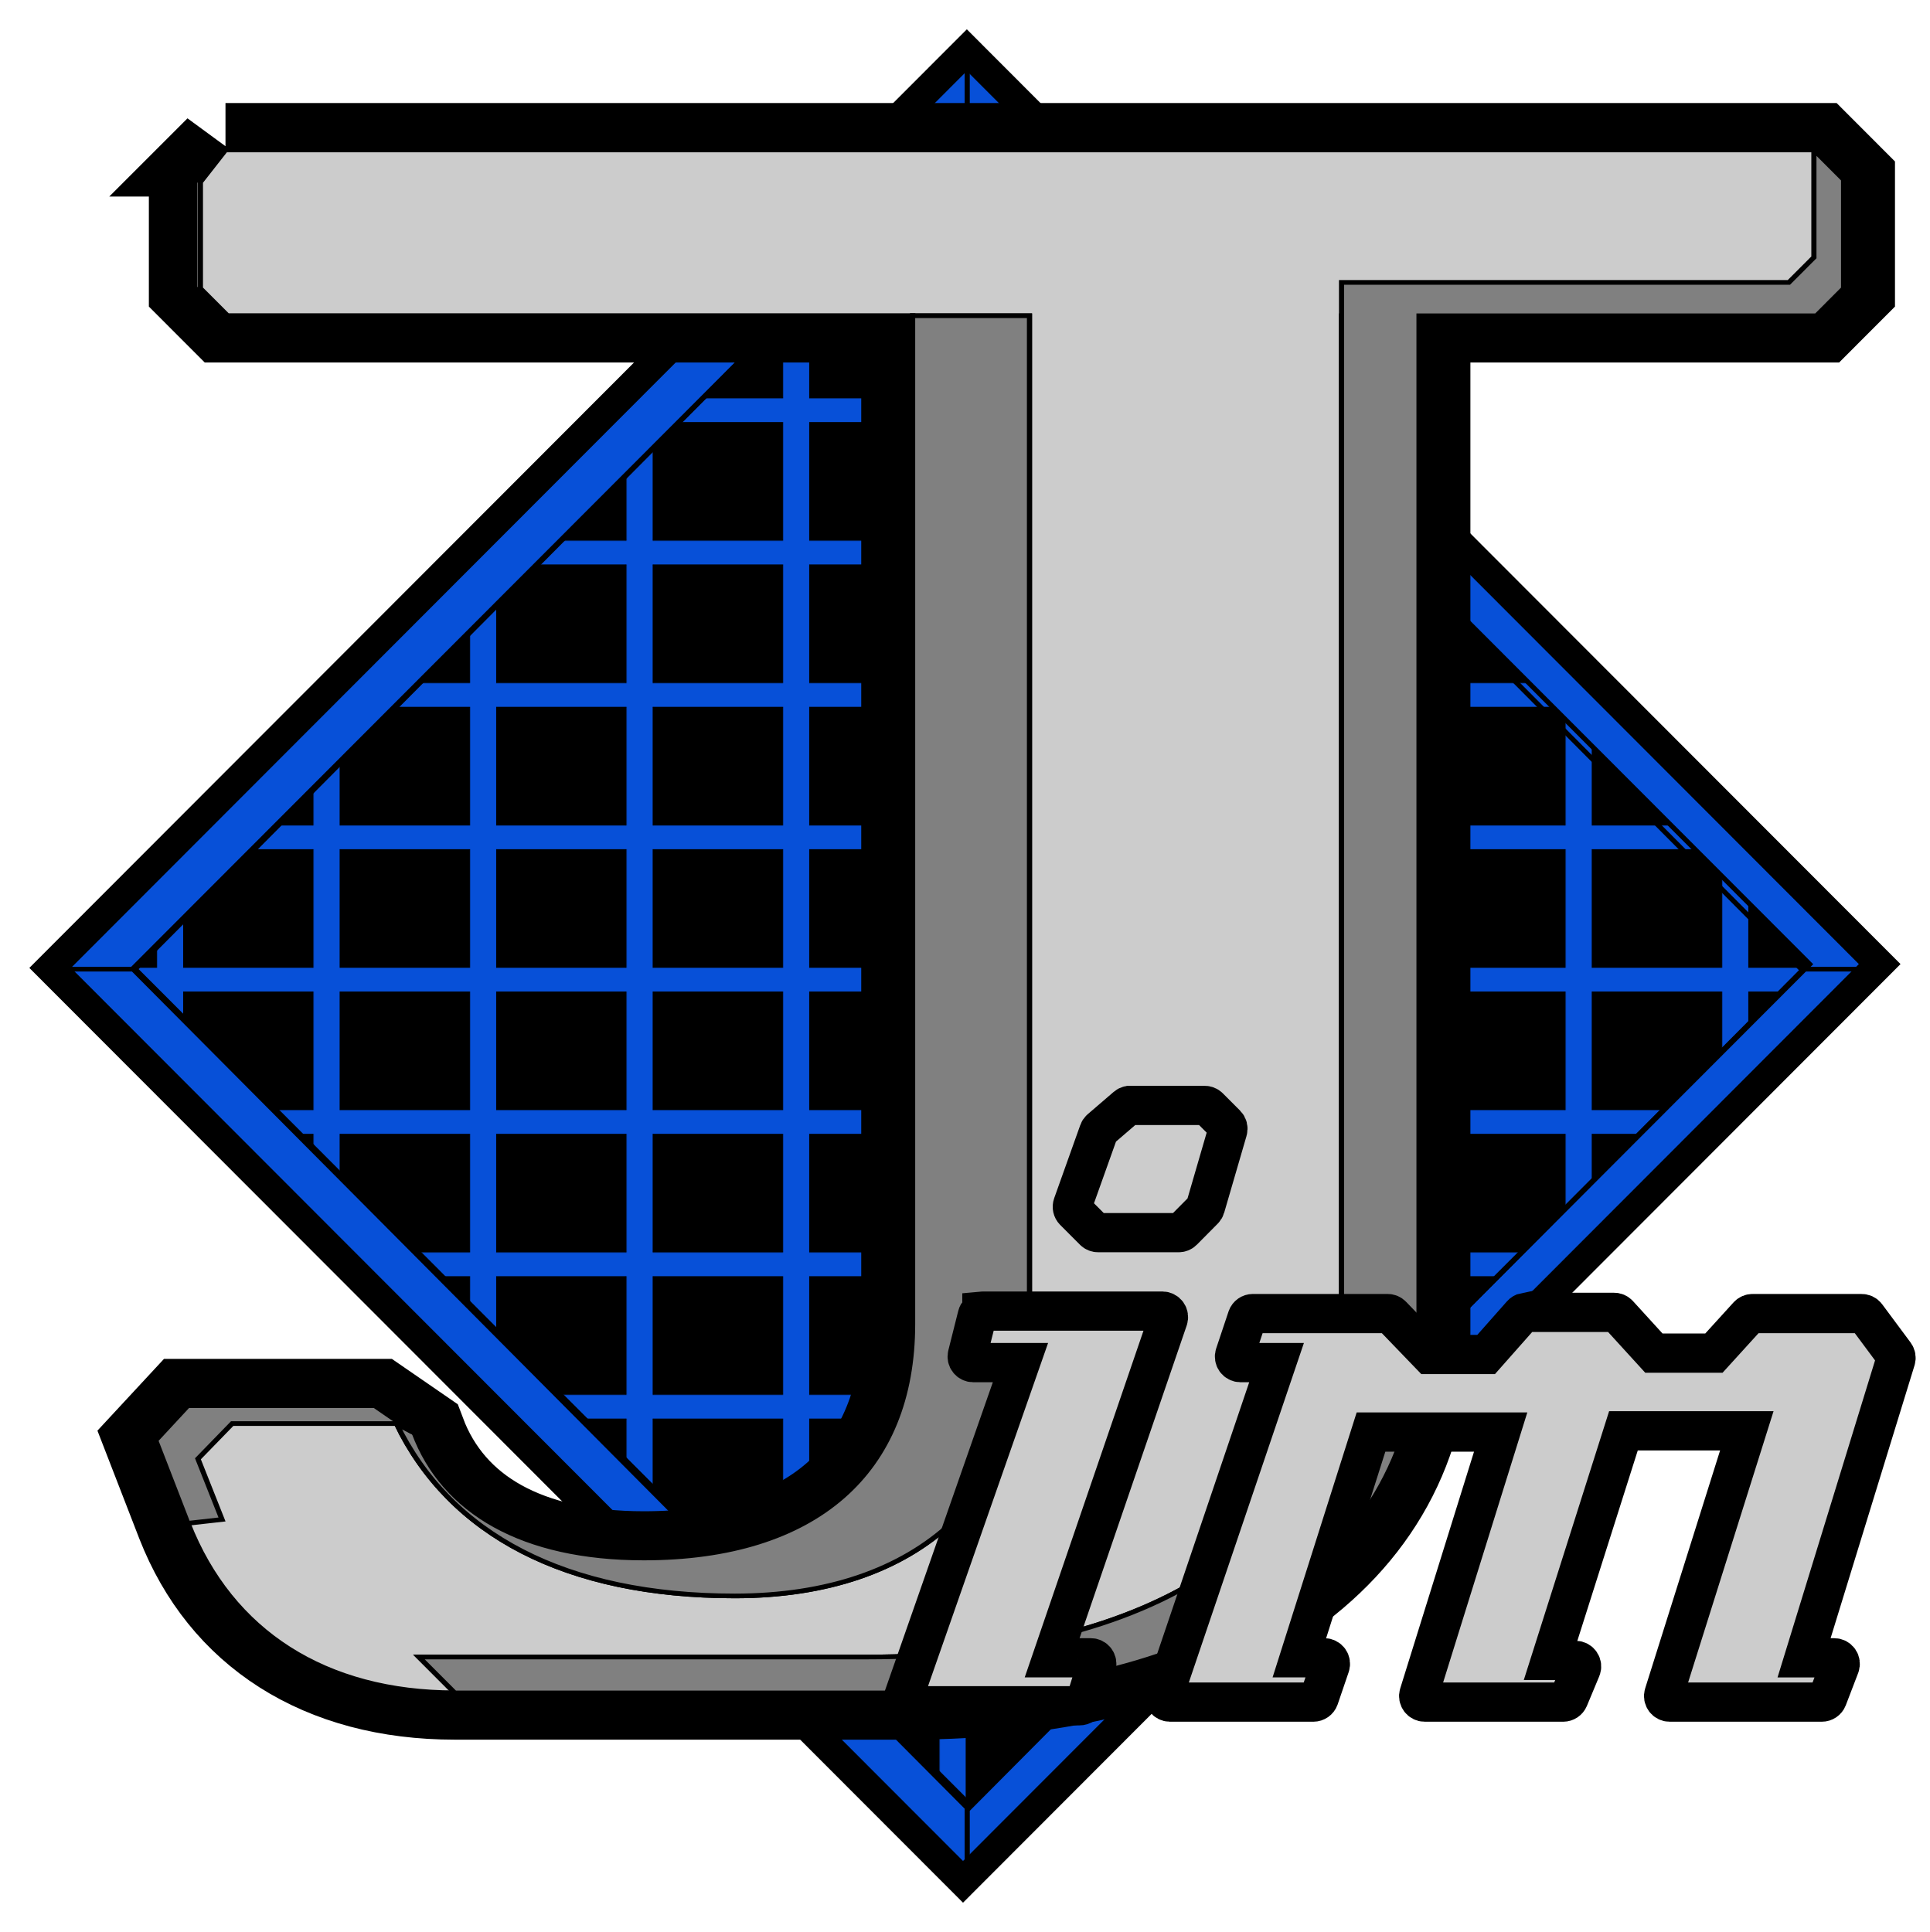
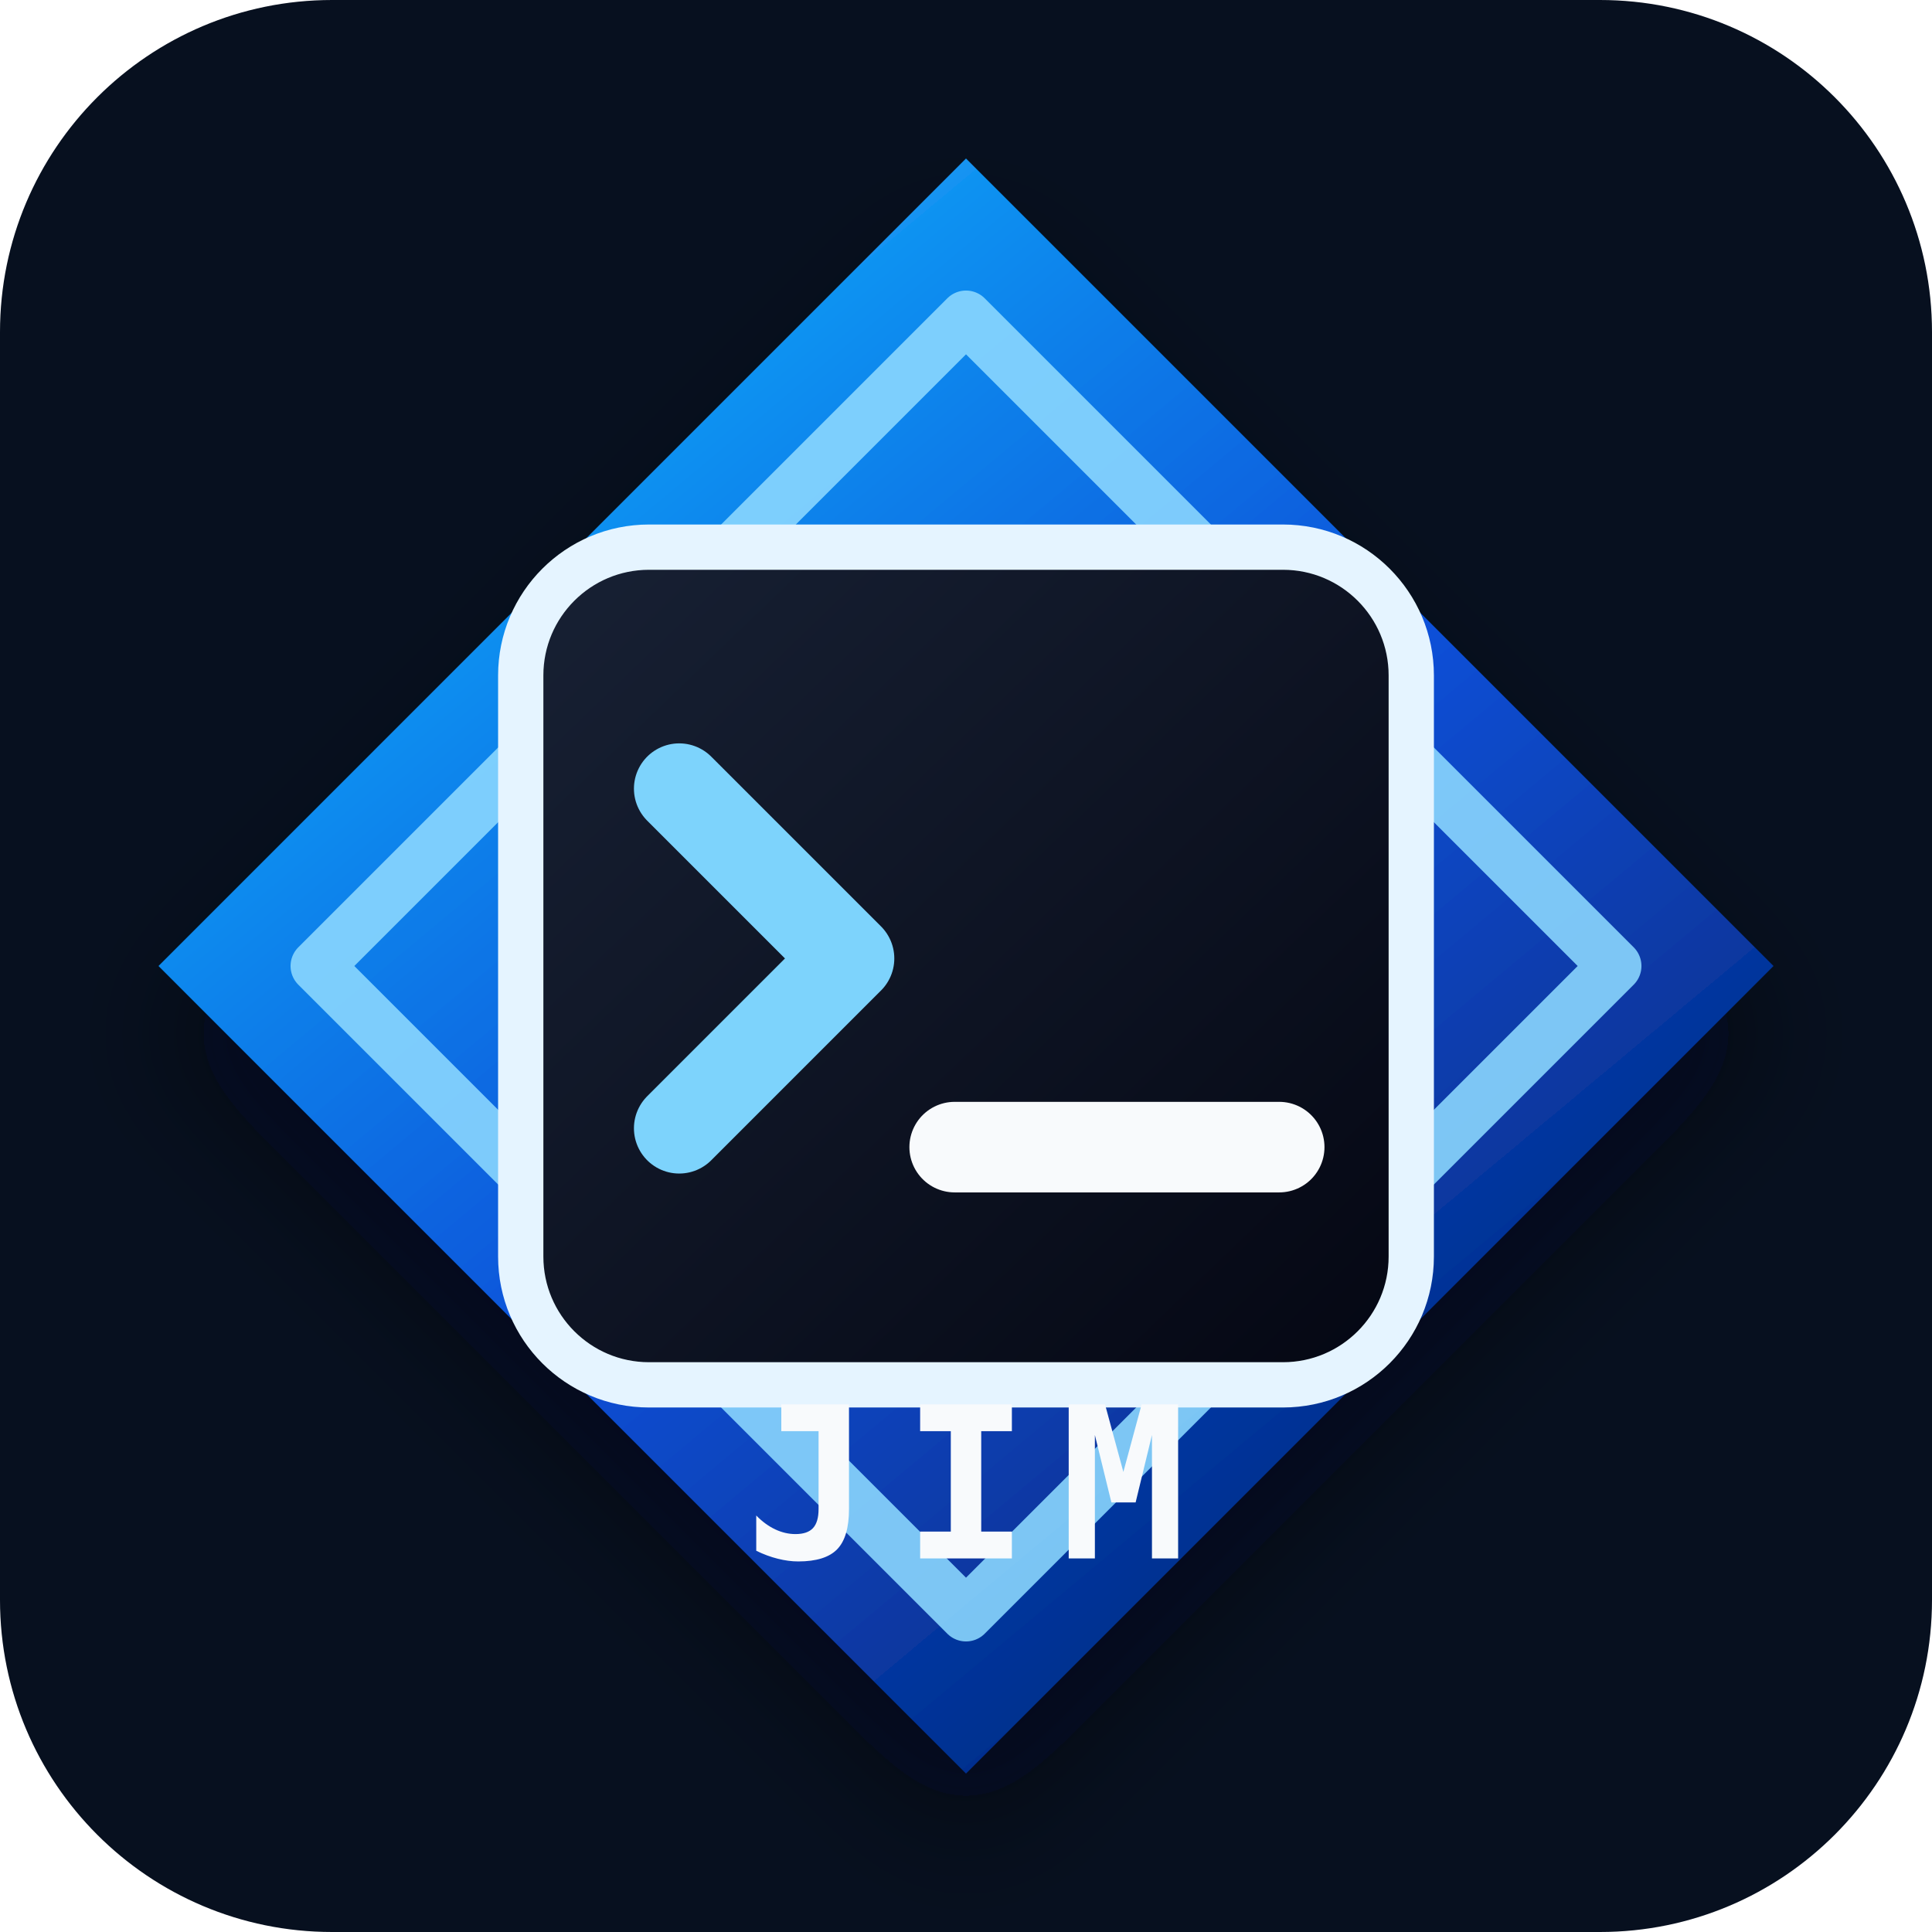
- <svg xmlns="http://www.w3.org/2000/svg" xmlns:xlink="http://www.w3.org/1999/xlink" width="544.17" height="544.864" version="1.1" id="svg1">
-   <defs id="defs1">
-     <pattern xlink:href="#invert grid" preserveAspectRatio="xMidYMid" id="pattern172" patternTransform="scale(2.4)" x="0" y="0" />
-     <pattern patternUnits="userSpaceOnUse" width="12" height="12" preserveAspectRatio="xMidYMid" id="invert grid" x="0" y="0" style="fill:#000000">
-       <rect style="stroke:none;paint-order:markers fill stroke" id="rect2-0" width="10" height="10" x="0" y="0" />
-     </pattern>
-     <clipPath clipPathUnits="userSpaceOnUse" id="clipPath139">
-       <rect style="fill:#000000;stroke:#000000;stroke-width:0;stroke-linejoin:bevel;paint-order:stroke markers fill;stop-color:#000000" id="rect5-4" width="20" height="200" x="530" y="595" />
-     </clipPath>
-     <clipPath clipPathUnits="userSpaceOnUse" id="clipPath138">
-       <path id="path138" style="stroke-width:0.1;stroke-linecap:square;paint-order:markers fill stroke;stop-color:#000000" d="m 1736.615,-745.573 h 1589.476 v 72.467 H 1736.615 Z" />
-     </clipPath>
-     <clipPath clipPathUnits="userSpaceOnUse" id="clipPath131">
-       <rect style="fill:#ff0000;stroke:none;stroke-width:3;stroke-linecap:square;stroke-linejoin:miter;paint-order:stroke markers fill;stop-color:#000000" id="rect131" width="78" height="45.033" x="763.613" y="452.824" />
-     </clipPath>
-     <clipPath clipPathUnits="userSpaceOnUse" id="clipPath122">
-       <rect style="fill:#000000;stroke:none;stroke-width:1;stroke-linecap:butt;stroke-linejoin:bevel;paint-order:stroke markers fill;stop-color:#000000" id="rect122" width="46.192" height="80.007" x="75" y="399.997" />
-     </clipPath>
-     <clipPath clipPathUnits="userSpaceOnUse" id="clipPath121">
-       <rect style="fill:#ff0000;stroke:none;stroke-width:3;stroke-linecap:square;stroke-linejoin:miter;paint-order:stroke markers fill;stop-color:#000000" id="rect121" width="78" height="45.033" x="763.613" y="452.824" />
-     </clipPath>
-     <clipPath clipPathUnits="userSpaceOnUse" id="clipPath115">
-       <path id="path115" style="stroke-width:0.1;stroke-linecap:square;paint-order:markers fill stroke;stop-color:#000000" d="m 1691.199,-792.32 h 1634.892 v 92.828 H 1691.199 Z" />
-     </clipPath>
-     <clipPath clipPathUnits="userSpaceOnUse" id="clipPath51">
-       <path id="path51" style="stroke-width:0.1;stroke-linecap:square;paint-order:markers fill stroke;stop-color:#000000" d="m 1806.499,-753.523 h 1637.265 v 66.905 H 1806.499 Z" />
-     </clipPath>
-     <clipPath clipPathUnits="userSpaceOnUse" id="clipPath105">
-       <path id="path105" style="stroke-width:0.1;stroke-linecap:square;paint-order:markers fill stroke;stop-color:#000000" d="m 1691.199,-792.32 h 1634.892 v 92.828 H 1691.199 Z" />
-     </clipPath>
-     <linearGradient id="linearGradient99">
-       <stop style="stop-color:#0750d8;stop-opacity:1;" offset="0" id="stop100" />
-       <stop style="stop-color:#0750d8;stop-opacity:0;" offset="1" id="stop101" />
+ <svg xmlns="http://www.w3.org/2000/svg" viewBox="0 0 512 512" role="img" aria-labelledby="title desc">
+   <defs>
+     <linearGradient id="diamond" x1="96" y1="64" x2="416" y2="448" gradientUnits="userSpaceOnUse">
+       <stop offset="0" stop-color="#17b6ff" />
+       <stop offset="0.52" stop-color="#0750d8" />
+       <stop offset="1" stop-color="#061d66" />
    </linearGradient>
-     <clipPath clipPathUnits="userSpaceOnUse" id="clipPath87">
-       <path id="path87" style="stroke-width:0.1;stroke-linecap:square;paint-order:markers fill stroke;stop-color:#000000" d="m 1736.615,-745.573 h 1589.476 v 72.467 H 1736.615 Z" />
-     </clipPath>
-     <clipPath clipPathUnits="userSpaceOnUse" id="clipPath82">
-       <rect style="fill:#ff0000;stroke:none;stroke-width:3;stroke-linecap:square;stroke-linejoin:miter;paint-order:stroke markers fill;stop-color:#000000" id="rect82" width="78" height="45.033" x="763.613" y="452.824" />
-     </clipPath>
-     <clipPath clipPathUnits="userSpaceOnUse" id="clipPath77">
-       <rect style="fill:#ff0000;stroke:none;stroke-width:3;stroke-linecap:square;stroke-linejoin:miter;paint-order:stroke markers fill;stop-color:#000000" id="rect77" width="78" height="45.033" x="763.613" y="452.824" />
-     </clipPath>
-     <clipPath clipPathUnits="userSpaceOnUse" id="clipPath74">
-       <rect style="fill:#ff0000;stroke:none;stroke-width:3;stroke-linecap:square;stroke-linejoin:miter;paint-order:stroke markers fill;stop-color:#000000" id="rect74" width="78" height="45.033" x="763.613" y="452.824" />
-     </clipPath>
-     <clipPath clipPathUnits="userSpaceOnUse" id="clipPath72">
-       <rect style="fill:#ff0000;stroke:none;stroke-width:3;stroke-linecap:square;stroke-linejoin:miter;paint-order:stroke markers fill;stop-color:#000000" id="rect72" width="78" height="45.033" x="763.613" y="452.824" />
-     </clipPath>
-     <clipPath clipPathUnits="userSpaceOnUse" id="clipPath70">
-       <rect style="fill:#ff0000;stroke:none;stroke-width:3;stroke-linecap:square;stroke-linejoin:miter;paint-order:stroke markers fill;stop-color:#000000" id="rect70" width="78" height="45.033" x="763.613" y="452.824" />
-     </clipPath>
-     <clipPath clipPathUnits="userSpaceOnUse" id="clipPath33">
-       <rect style="fill:#000000;stroke:none;stroke-width:1;stroke-linecap:butt;stroke-linejoin:bevel;paint-order:stroke markers fill;stop-color:#000000" id="rect33" width="46.192" height="80.007" x="75" y="399.997" />
-     </clipPath>
-     <clipPath clipPathUnits="userSpaceOnUse" id="clipPath67">
-       <rect style="fill:none;stroke:#000000;stroke-linecap:butt;stroke-linejoin:bevel;paint-order:stroke markers fill;stop-color:#000000" id="rect67" width="45.034" height="38.956" x="262.483" y="121.001" />
-     </clipPath>
-     <clipPath clipPathUnits="userSpaceOnUse" id="clipPath15">
-       <rect style="fill:none;stroke:#000000;stroke-linecap:butt;stroke-linejoin:bevel;paint-order:stroke markers fill;stop-color:#000000" id="rect15-7" width="45.034" height="38.956" x="262.483" y="121.001" />
-     </clipPath>
-     <clipPath clipPathUnits="userSpaceOnUse" id="clipPath60">
-       <path id="path60" style="stroke-width:0.1;stroke-linecap:square;paint-order:markers fill stroke;stop-color:#000000" d="m 438.251,553.764 859.871,0 v 201.396 l -859.871,0 z" />
-     </clipPath>
-     <clipPath clipPathUnits="userSpaceOnUse" id="clipPath58">
-       <path id="path58" style="stroke-width:0.1;stroke-linecap:square;paint-order:markers fill stroke;stop-color:#000000" d="m -880.828,-187.298 h 1640.84 v 73.282 h -1640.84 z" />
-     </clipPath>
-     <clipPath clipPathUnits="userSpaceOnUse" id="clipPath52">
-       <path id="path52" style="stroke-width:0.1;stroke-linecap:square;paint-order:markers fill stroke;stop-color:#000000" d="m -880.828,-187.298 h 1640.84 v 73.282 h -1640.84 z" />
-     </clipPath>
-     <clipPath clipPathUnits="userSpaceOnUse" id="clipPath38">
-       <path id="path38" style="stroke-width:0.1;stroke-linecap:square;paint-order:markers fill stroke;stop-color:#000000" d="m 1691.199,-792.32 h 1634.892 v 92.828 H 1691.199 Z" />
-     </clipPath>
-     <clipPath clipPathUnits="userSpaceOnUse" id="clipPath55">
-       <path id="path55" style="stroke-width:0.1;stroke-linecap:square;paint-order:markers fill stroke;stop-color:#000000" d="m 1736.615,-745.573 h 1589.476 v 72.467 H 1736.615 Z" />
-     </clipPath>
-     <clipPath clipPathUnits="userSpaceOnUse" id="clipPath54">
-       <path id="path54" style="stroke-width:0.1;stroke-linecap:square;paint-order:markers fill stroke;stop-color:#000000" d="m 1691.199,-792.32 h 1634.892 v 92.828 H 1691.199 Z" />
-     </clipPath>
-     <clipPath clipPathUnits="userSpaceOnUse" id="clipPath28">
-       <rect style="fill:#ff0000;stroke:none;stroke-width:3;stroke-linecap:square;stroke-linejoin:miter;paint-order:stroke markers fill;stop-color:#000000" id="rect27" width="78" height="45.033" x="763.613" y="452.824" />
-     </clipPath>
-     <clipPath clipPathUnits="userSpaceOnUse" id="clipPath11">
-       <rect style="fill:none;stroke:#000000;stroke-width:1;stroke-linecap:butt;stroke-linejoin:bevel;paint-order:stroke markers fill;stop-color:#000000" id="rect11" width="46.161" height="39.922" x="86.574" y="420.063" />
-     </clipPath>
-     <clipPath clipPathUnits="userSpaceOnUse" id="clipPath25">
-       <rect style="fill:#ff0000;stroke:none;stroke-width:3;stroke-linecap:square;stroke-linejoin:miter;paint-order:stroke markers fill;stop-color:#000000" id="rect25-8" width="78" height="45.033" x="763.613" y="452.824" />
-     </clipPath>
-     <clipPath clipPathUnits="userSpaceOnUse" id="clipPath27">
-       <rect style="fill:none;stroke:#000000;stroke-width:1;stroke-linecap:butt;stroke-linejoin:bevel;paint-order:stroke markers fill;stop-color:#000000" id="rect28-6" width="46.161" height="39.922" x="86.574" y="420.063" />
-     </clipPath>
-     <clipPath clipPathUnits="userSpaceOnUse" id="clipPath5">
-       <path id="path5" style="stroke-width:0.1;stroke-linecap:square;paint-order:markers fill stroke;stop-color:#000000" d="m 438.251,553.764 859.871,0 v 201.396 l -859.871,0 z" />
-     </clipPath>
+     <linearGradient id="screen" x1="154" y1="148" x2="358" y2="360" gradientUnits="userSpaceOnUse">
+       <stop offset="0" stop-color="#172033" />
+       <stop offset="1" stop-color="#050814" />
+     </linearGradient>
+     <filter id="soft-shadow" x="-20%" y="-20%" width="140%" height="140%" color-interpolation-filters="sRGB">
+       <feDropShadow dx="0" dy="18" stdDeviation="16" flood-color="#020617" flood-opacity="0.45" />
+     </filter>
  </defs>
-   <g id="layer1" transform="translate(-69.98099,-160.3329)">
-     <g id="g3699" transform="matrix(1.532388,0,0,1.393967,-54.91214,-41.7924)" style="display:inline">
-       <path id="path2836" d="M 260.507,170.695 105.984,340.791 259.864,510.178 414.387,340.082 Z" style="display:inline;mix-blend-mode:normal;fill:#0750d8;fill-opacity:1;stroke:#000000;stroke-width:0.946px;stroke-linecap:butt;stroke-linejoin:miter;stroke-opacity:1" />
-       <path id="path2838" d="M 259.864,171.404 V 156.521 L 91.819,341.5 h 14.165 z" style="display:inline;fill:#0750d8;fill-opacity:1;stroke:#000000;stroke-width:0.946px;stroke-linecap:butt;stroke-linejoin:miter;stroke-opacity:1" />
-       <path style="display:inline;fill:#0750d8;fill-opacity:1;stroke:#000000;stroke-width:0.946px;stroke-linecap:butt;stroke-linejoin:miter;stroke-opacity:1" d="m 259.477,171.404 v -14.883 l 168.044,184.979 h -14.165 z" id="path2840" />
-       <path style="display:inline;fill:#0750d8;fill-opacity:1;stroke:#000000;stroke-width:0.946px;stroke-linecap:butt;stroke-linejoin:miter;stroke-opacity:1" d="M 259.864,511.17 V 526.054 L 91.819,341.074 h 14.165 z" id="path2842" />
-       <path id="path2844" d="M 259.477,511.17 V 526.054 L 427.521,341.074 H 413.357 Z" style="display:inline;fill:#0750d8;fill-opacity:1;stroke:#000000;stroke-width:0.946px;stroke-linecap:butt;stroke-linejoin:miter;stroke-opacity:1" />
-       <path id="path2836-8" d="M 260.637,170.687 106.114,340.783 259.993,510.17 414.517,340.074 Z" style="display:inline;opacity:1;mix-blend-mode:normal;fill:url(#pattern172);stroke:#000000;stroke-width:0.946px;stroke-linecap:butt;stroke-linejoin:miter;stroke-opacity:1" />
-       <path style="display:inline;fill:none;stroke:#000000;stroke-width:5.674;stroke-linecap:butt;stroke-linejoin:miter;stroke-miterlimit:4;stroke-dasharray:none;stroke-opacity:1;opacity:1" d="M 259.41,155.148 90.734,340.823 258.707,525.725 427.384,340.05 Z" id="path2846" />
-       <g id="g129" style="display:inline;mix-blend-mode:normal">
-         <path id="path3642" d="m 415.277,175.306 5.463,6.014 v 22.051 l -5.008,5.513 h -73.119 -14.257 v 205.764 c 0,41.509 -35.333,65.589 -87.077,65.589 h -82.692 l 6.601,7.267 h 83.374 c 55.288,0 94.049,-26.748 94.049,-72.855 V 208.883 h 73.119 l 5.008,-5.513 v -22.051 z" style="display:inline;fill:#808080;fill-opacity:1;stroke:#000000;stroke-width:0.946px;stroke-linecap:butt;stroke-linejoin:miter;stroke-opacity:1" />
-         <path id="path3650" d="m 122.994,175.306 h 292.283 l 5.463,6.014 v 22.051 l -5.008,5.513 h -73.119 v 205.764 c 0,46.107 -38.762,72.855 -94.049,72.855 h -83.374 c -23.828,0 -41.258,-12.281 -49.121,-34.316 l -5.918,-16.785 5.918,-7.016 h 34.373 l 7.284,5.513 c 5.463,16.035 20.032,25.308 42.247,25.308 31.475,0 49.462,-17.288 49.462,-47.362 V 208.883 H 123.361 l -5.008,-5.513 v -21.55 l 4.642,-6.515 z" style="display:inline;fill:none;stroke:#000000;stroke-width:18.914;stroke-linecap:butt;stroke-linejoin:miter;stroke-miterlimit:4;stroke-dasharray:none;stroke-opacity:1" />
-         <path id="path3640" d="m 122.994,175.306 h 292.283 l 5.463,6.014 -5.463,5.513 H 127.603 l -4.882,5.372 v 8.966 l 5.759,6.341 -11.127,-4.14 v -21.55 z" style="display:inline;fill:#fefefe;fill-opacity:1;stroke:#000000;stroke-width:0.946px;stroke-linecap:butt;stroke-linejoin:miter;stroke-opacity:1" />
-         <path id="path3622" d="m 122.994,175.306 h 292.283 l 5.463,6.014 v 22.051 l -5.008,5.513 h -73.119 v 205.764 c 0,46.107 -38.762,72.855 -94.049,72.855 h -83.374 c -23.828,0 -41.258,-12.281 -49.121,-34.316 l -5.918,-16.785 5.918,-7.016 h 34.373 l 7.284,5.513 c 5.463,16.035 20.032,25.308 42.247,25.308 31.475,0 49.462,-17.288 49.462,-47.362 V 208.883 H 123.361 l -5.008,-5.513 v -21.55 l 4.642,-6.515 z" style="display:inline;fill:#cccccc;fill-opacity:1;stroke:#000000;stroke-width:1px;stroke-linecap:butt;stroke-linejoin:miter;stroke-opacity:1" />
-         <path id="path3638" d="m 342.613,208.883 v 205.764 c 0,46.107 -38.762,72.855 -94.049,72.855 h -83.374 l -6.601,-7.267 h 82.692 c 51.743,0 87.077,-24.08 87.077,-65.589 V 208.883 Z" style="display:inline;fill:#fefefe;fill-opacity:1;stroke:#000000;stroke-width:0.946px;stroke-linecap:butt;stroke-linejoin:miter;stroke-opacity:1" />
-         <path id="path3646" d="m 249.435,208.883 h 21.501 v 203.961 c 0,34.059 -20.2,55.038 -54.233,55.038 -31.088,0 -52.391,-12.409 -62.261,-34.873 l 3.283,1.889 c 5.463,16.035 20.032,25.308 42.247,25.308 31.475,0 49.462,-17.288 49.462,-47.362 z" style="display:inline;fill:#fefefe;fill-opacity:1;stroke:#000000;stroke-width:0.946px;stroke-linecap:butt;stroke-linejoin:miter;stroke-opacity:1" />
-         <path id="path3636" d="m 415.277,175.306 5.463,6.014 v 22.051 l -5.008,5.513 h -73.119 v 205.764 c 0,46.107 -38.762,72.855 -94.049,72.855 h -83.374 l -6.601,-7.267 h 82.692 c 51.743,0 87.077,-24.08 87.077,-65.589 V 202.135 h 82.315 l 4.605,-5.065 z" style="display:inline;fill:#808080;fill-opacity:1;stroke:#000000;stroke-width:0.946px;stroke-linecap:butt;stroke-linejoin:miter;stroke-opacity:1" />
-         <path id="path3652" d="m 249.435,208.883 h 21.501 v 203.961 c 0,34.059 -20.2,55.038 -54.233,55.038 -31.088,0 -52.391,-12.409 -62.261,-34.873 l 3.283,1.889 c 5.463,16.035 20.032,25.308 42.247,25.308 31.475,0 49.462,-17.288 49.462,-47.362 z" style="display:inline;fill:#808080;fill-opacity:1;stroke:#000000;stroke-width:0.946px;stroke-linecap:butt;stroke-linejoin:miter;stroke-opacity:1" />
-         <path id="path3644" d="m 116.069,429.386 h 34.373 l 7.284,5.513 -3.283,-1.889 h -30.216 l -6.303,7.128 4.432,12.276 -6.287,0.772 -5.918,-16.785 z" style="display:inline;fill:#808080;fill-opacity:1;stroke:#000000;stroke-width:0.946px;stroke-linecap:butt;stroke-linejoin:miter;stroke-opacity:1" />
-       </g>
-       <g transform="matrix(0.901386,0,0,0.9922254,-71.0819,-186.9983)" id="g3673" style="display:inline">
-         <path style="display:inline;fill:#cccccc;fill-opacity:1;stroke:#000000;stroke-width:8;stroke-linecap:butt;stroke-linejoin:miter;stroke-miterlimit:10;stroke-dasharray:none;stroke-opacity:1" id="path3671" d="m 399.781,560 a 1.233,1.233 0 0 0 -0.562,0.281 l -5.312,4.562 A 1.233,1.233 0 0 0 393.562,565.375 L 388.25,580.25 a 1.233,1.233 0 0 0 0.281,1.281 l 4.062,4.062 a 1.233,1.233 0 0 0 0.875,0.344 H 409.875 a 1.233,1.233 0 0 0 0.875,-0.344 l 4.281,-4.312 a 1.233,1.233 0 0 0 0.312,-0.531 l 4.562,-15.656 a 1.233,1.233 0 0 0 -0.312,-1.219 l -3.531,-3.531 A 1.233,1.233 0 0 0 415.188,560 h -15.156 a 1.233,1.233 0 0 0 -0.25,0 z m -30.062,41.938 a 1.233,1.233 0 0 0 -0.938,0.906 l -2.031,8.062 a 1.233,1.233 0 0 0 1.188,1.531 h 9.656 l -23.938,68.344 a 1.233,1.233 0 0 0 1.156,1.625 h 34.844 a 1.233,1.233 0 0 0 1.188,-0.844 l 2.281,-7.344 a 1.233,1.233 0 0 0 -1.188,-1.594 h -7.875 L 407.75,603.562 a 1.233,1.233 0 0 0 -1.156,-1.625 h -36.625 a 1.233,1.233 0 0 0 -0.25,0 z m 110.875,0.25 a 1.233,1.233 0 0 0 -0.688,0.406 l -7.25,8.188 H 461.125 l -7.688,-7.969 a 1.233,1.233 0 0 0 -0.875,-0.375 H 425.031 A 1.233,1.233 0 0 0 423.875,603.25 l -2.531,7.562 a 1.233,1.233 0 0 0 1.156,1.625 h 7.375 l -22.938,67.594 a 1.233,1.233 0 0 0 1.156,1.625 h 29.312 a 1.233,1.233 0 0 0 1.156,-0.812 l 2.25,-6.594 a 1.233,1.233 0 0 0 -1.156,-1.625 h -5.125 l 14.625,-46.031 H 475.625 l -16.688,53.469 a 1.233,1.233 0 0 0 1.188,1.594 h 28.281 a 1.233,1.233 0 0 0 1.125,-0.75 l 2.531,-6.062 a 1.233,1.233 0 0 0 -1.125,-1.688 h -5.125 l 14.875,-46.812 h 25.188 l -16.938,53.719 a 1.233,1.233 0 0 0 1.188,1.594 h 31.062 a 1.233,1.233 0 0 0 1.156,-0.781 l 2.531,-6.594 a 1.233,1.233 0 0 0 -1.156,-1.656 h -6.156 l 18.719,-60.781 a 1.233,1.233 0 0 0 -0.188,-1.125 l -5.812,-7.812 a 1.233,1.233 0 0 0 -1,-0.469 H 527.062 a 1.233,1.233 0 0 0 -0.906,0.375 l -7,7.688 h -12.25 l -7.25,-7.938 a 1.233,1.233 0 0 0 -0.906,-0.375 h -17.906 a 1.233,1.233 0 0 0 -0.25,0 z" />
-         <path d="m 400.031,561.219 -5.312,4.562 -5.312,14.875 4.062,4.062 H 409.875 l 4.281,-4.312 4.562,-15.656 -3.531,-3.531 z m -30.062,41.938 -2.031,8.062 h 11.375 l -24.5,69.969 h 34.844 l 2.281,-7.344 h -9.594 l 24.25,-70.688 z m 110.875,0.25 L 473.25,612 h -12.625 l -8.062,-8.344 h -27.531 l -2.531,7.562 h 9.094 l -23.5,69.219 h 29.312 l 2.25,-6.594 h -6.812 L 448.25,625.375 h 29.062 l -17.188,55.062 h 28.281 l 2.531,-6.062 h -6.812 l 15.656,-49.25 h 27.781 l -17.438,55.312 h 31.062 l 2.531,-6.594 H 535.875 l 19.219,-62.375 -5.812,-7.812 H 527.062 l -7.344,8.062 h -13.375 l -7.594,-8.312 z" id="path3665" style="display:none;fill:#cccccc;fill-opacity:1;stroke:#000000;stroke-width:1;stroke-linecap:butt;stroke-linejoin:miter;stroke-miterlimit:10;stroke-dasharray:none;stroke-opacity:1" />
-       </g>
-     </g>
-   </g>
+   <rect width="512" height="512" rx="88" fill="#07101f" />
+   <path d="M256 42 470 256 256 470 42 256Z" fill="url(#diamond)" filter="url(#soft-shadow)" />
+   <path d="M256 84 428 256 256 428 84 256Z" fill="none" stroke="#8bd9ff" stroke-width="14" stroke-linejoin="round" opacity="0.88" />
+   <rect x="138" y="145" width="236" height="222" rx="34" fill="url(#screen)" stroke="#e5f4ff" stroke-width="12" />
+   <path d="M180 209 225 254 180 299" fill="none" stroke="#7dd3fc" stroke-width="24" stroke-linecap="round" stroke-linejoin="round" />
+   <path d="M253 304h86" fill="none" stroke="#f8fafc" stroke-width="24" stroke-linecap="round" />
+   <text x="256" y="413" text-anchor="middle" font-family="ui-monospace, SFMono-Regular, Menlo, Consolas, monospace" font-size="56" font-weight="800" fill="#f8fafc" letter-spacing="8">JIM</text>
</svg>
